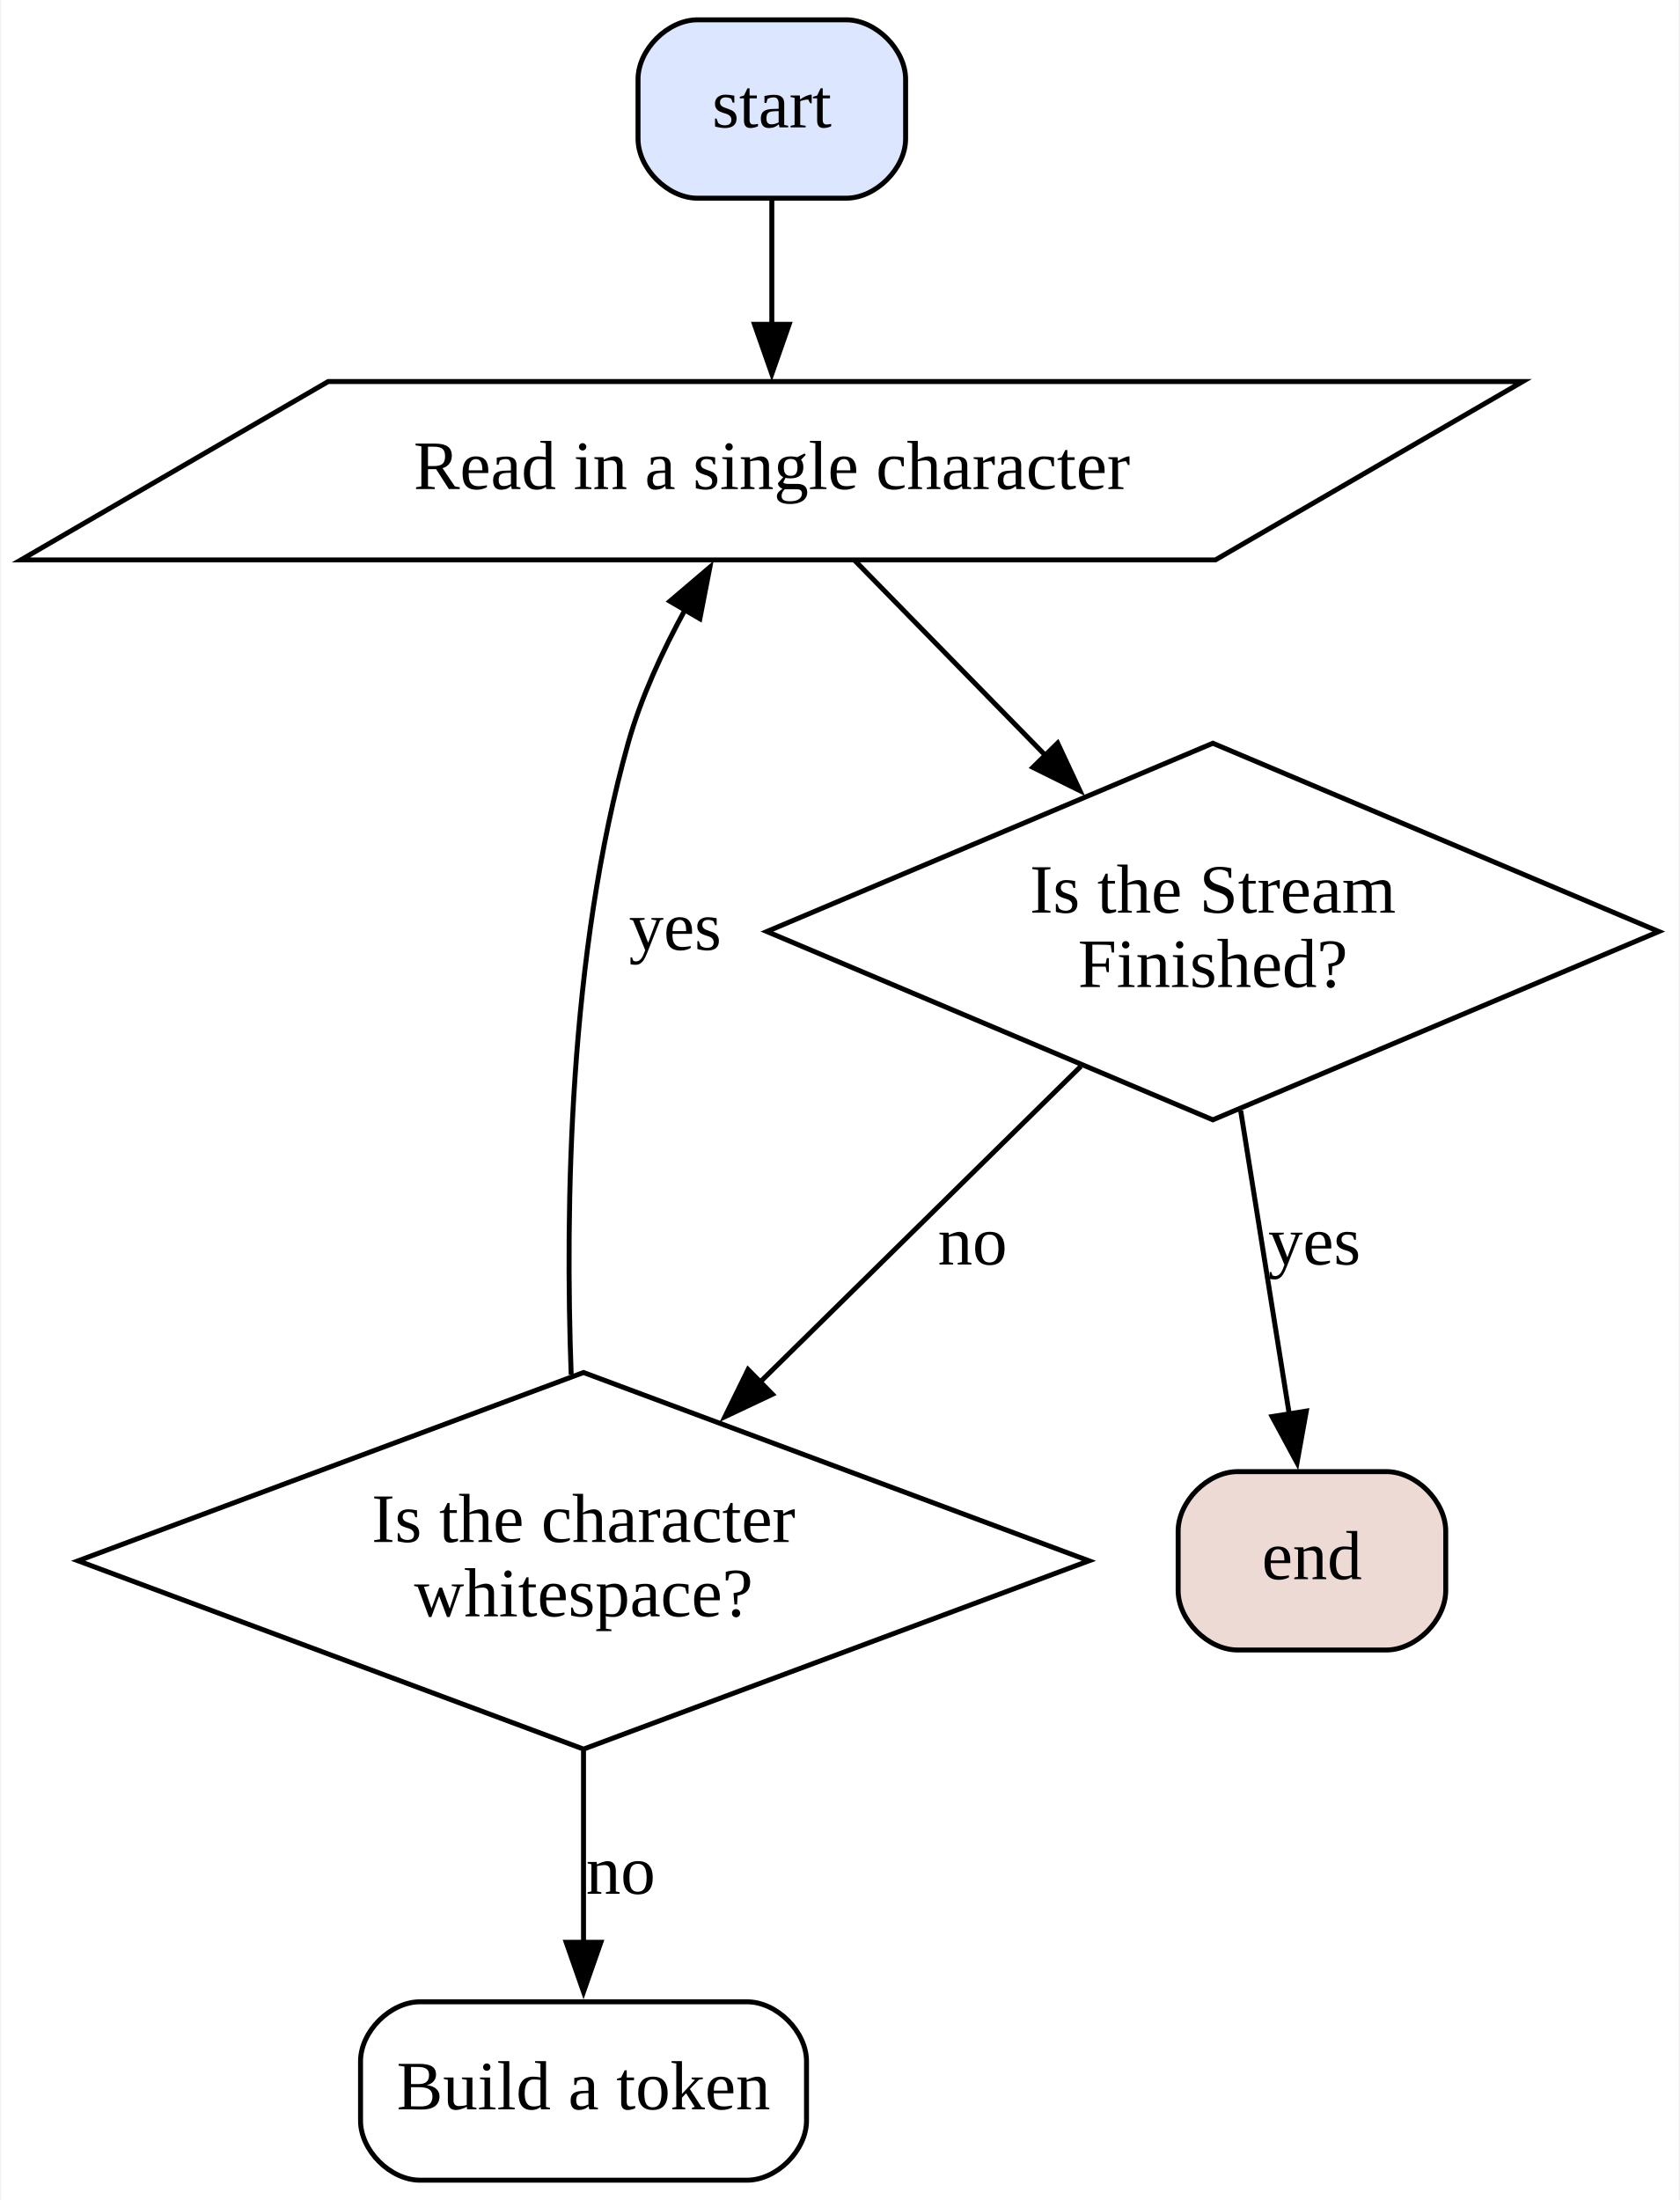
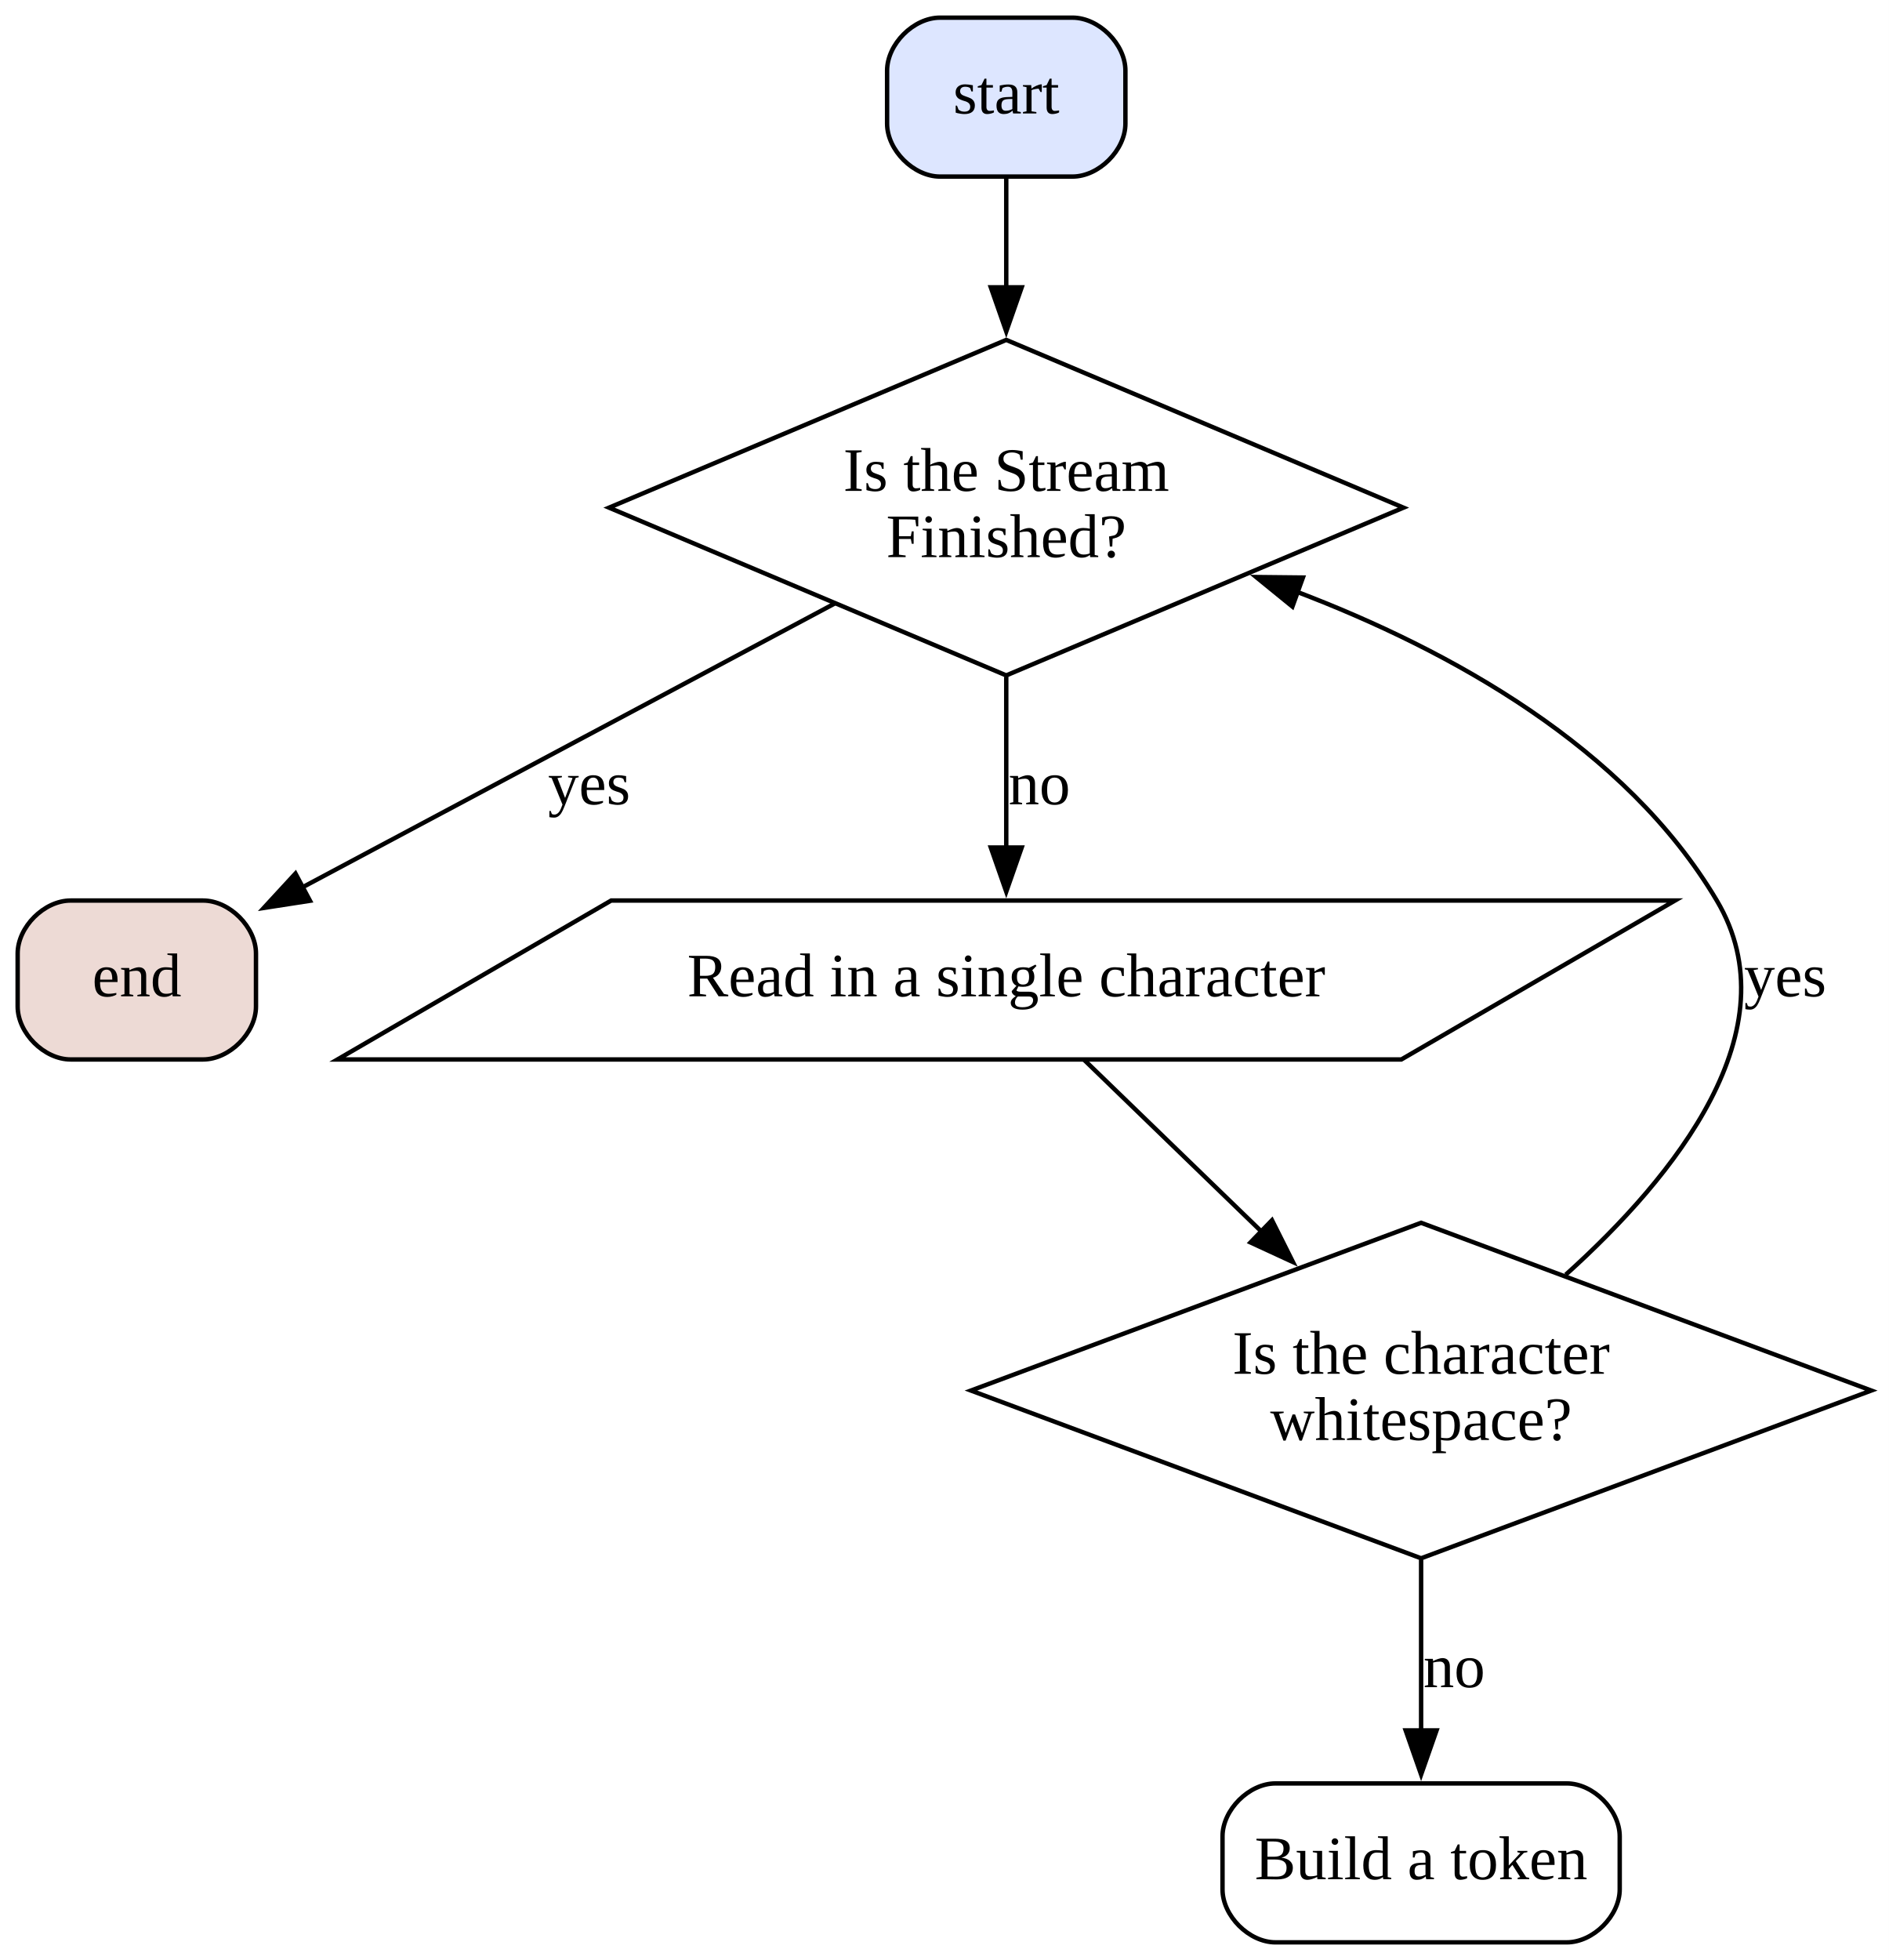
- <svg xmlns="http://www.w3.org/2000/svg" width="339pt" height="444pt" viewBox="0.00 0.00 338.52 444.00">
+ <svg xmlns="http://www.w3.org/2000/svg" width="428pt" height="444pt" viewBox="0.00 0.00 428.00 444.00">
  <g id="graph0" class="graph" transform="scale(1 1) rotate(0) translate(4 440)">
-     <polygon fill="white" stroke="none" points="-4,4 -4,-440 334.52,-440 334.52,4 -4,4" />
+     <polygon fill="white" stroke="none" points="-4,4 -4,-440 424,-440 424,4 -4,4" />
    <g id="node1" class="node">
-       <path fill="#0044ff" fill-opacity="0.133" stroke="black" d="M166.52,-436C166.52,-436 136.52,-436 136.52,-436 130.52,-436 124.52,-430 124.52,-424 124.52,-424 124.52,-412 124.52,-412 124.52,-406 130.52,-400 136.52,-400 136.52,-400 166.52,-400 166.52,-400 172.52,-400 178.52,-406 178.52,-412 178.52,-412 178.52,-424 178.52,-424 178.52,-430 172.52,-436 166.52,-436" />
-       <text text-anchor="middle" x="151.52" y="-414.3" font-family="Times New Roman,serif" font-size="14.00">start</text>
+       <path fill="#0044ff" fill-opacity="0.133" stroke="black" d="M239,-436C239,-436 209,-436 209,-436 203,-436 197,-430 197,-424 197,-424 197,-412 197,-412 197,-406 203,-400 209,-400 209,-400 239,-400 239,-400 245,-400 251,-406 251,-412 251,-412 251,-424 251,-424 251,-430 245,-436 239,-436" />
+       <text text-anchor="middle" x="224" y="-414.3" font-family="Times New Roman,serif" font-size="14.00">start</text>
+     </g>
+     <g id="node3" class="node">
+       <polygon fill="none" stroke="black" points="224,-363 134,-325 224,-287 314,-325 224,-363" />
+       <text text-anchor="middle" x="224" y="-328.8" font-family="Times New Roman,serif" font-size="14.00">Is the Stream</text>
+       <text text-anchor="middle" x="224" y="-313.8" font-family="Times New Roman,serif" font-size="14.00">Finished?</text>
+     </g>
+     <g id="edge1" class="edge">
+       <path fill="none" stroke="black" d="M224,-399.88C224,-392.64 224,-383.81 224,-374.8" />
+       <polygon fill="black" stroke="black" points="227.5,-374.91 224,-364.91 220.5,-374.91 227.5,-374.91" />
+     </g>
+     <g id="node2" class="node">
+       <path fill="#eddad5" stroke="black" d="M42,-236C42,-236 12,-236 12,-236 6,-236 0,-230 0,-224 0,-224 0,-212 0,-212 0,-206 6,-200 12,-200 12,-200 42,-200 42,-200 48,-200 54,-206 54,-212 54,-212 54,-224 54,-224 54,-230 48,-236 42,-236" />
+       <text text-anchor="middle" x="27" y="-214.3" font-family="Times New Roman,serif" font-size="14.00">end</text>
+     </g>
+     <g id="edge2" class="edge">
+       <path fill="none" stroke="black" d="M185.08,-303.26C150.12,-284.62 99.13,-257.44 64.59,-239.03" />
+       <polygon fill="black" stroke="black" points="66.24,-235.95 55.77,-234.33 62.95,-242.12 66.24,-235.95" />
+       <text text-anchor="middle" x="129.5" y="-257.8" font-family="Times New Roman,serif" font-size="14.00">yes</text>
    </g>
    <g id="node6" class="node">
-       <polygon fill="none" stroke="black" points="303.05,-363 61.99,-363 -0.02,-327 241.04,-327 303.05,-363" />
-       <text text-anchor="middle" x="151.52" y="-341.3" font-family="Times New Roman,serif" font-size="14.00">Read in a single character</text>
-     </g>
-     <g id="edge1" class="edge">
-       <path fill="none" stroke="black" d="M151.52,-399.81C151.52,-392.23 151.52,-383.1 151.52,-374.54" />
-       <polygon fill="black" stroke="black" points="155.02,-374.54 151.52,-364.54 148.02,-374.54 155.02,-374.54" />
-     </g>
-     <g id="node2" class="node">
-       <path fill="#eddad5" stroke="black" d="M275.52,-143C275.52,-143 245.52,-143 245.52,-143 239.52,-143 233.52,-137 233.52,-131 233.52,-131 233.52,-119 233.52,-119 233.52,-113 239.52,-107 245.52,-107 245.52,-107 275.52,-107 275.52,-107 281.52,-107 287.52,-113 287.52,-119 287.52,-119 287.52,-131 287.52,-131 287.52,-137 281.52,-143 275.52,-143" />
-       <text text-anchor="middle" x="260.52" y="-121.3" font-family="Times New Roman,serif" font-size="14.00">end</text>
-     </g>
-     <g id="node3" class="node">
-       <polygon fill="none" stroke="black" points="240.52,-290 150.52,-252 240.52,-214 330.52,-252 240.52,-290" />
-       <text text-anchor="middle" x="240.52" y="-255.8" font-family="Times New Roman,serif" font-size="14.00">Is the Stream</text>
-       <text text-anchor="middle" x="240.52" y="-240.8" font-family="Times New Roman,serif" font-size="14.00">Finished?</text>
+       <polygon fill="none" stroke="black" points="375.53,-236 134.48,-236 72.47,-200 313.52,-200 375.53,-236" />
+       <text text-anchor="middle" x="224" y="-214.3" font-family="Times New Roman,serif" font-size="14.00">Read in a single character</text>
    </g>
    <g id="edge3" class="edge">
-       <path fill="none" stroke="black" d="M246.14,-215.85C249.24,-196.51 253.03,-172.82 255.94,-154.63" />
-       <polygon fill="black" stroke="black" points="259.39,-155.22 257.51,-144.79 252.48,-154.11 259.39,-155.22" />
-       <text text-anchor="middle" x="261.02" y="-184.8" font-family="Times New Roman,serif" font-size="14.00">yes</text>
+       <path fill="none" stroke="black" d="M224,-286.69C224,-273.86 224,-259.72 224,-247.69" />
+       <polygon fill="black" stroke="black" points="227.5,-248.01 224,-238.01 220.5,-248.01 227.5,-248.01" />
+       <text text-anchor="middle" x="231.5" y="-257.8" font-family="Times New Roman,serif" font-size="14.00">no</text>
    </g>
    <g id="node4" class="node">
-       <polygon fill="none" stroke="black" points="113.52,-163 11.52,-125 113.52,-87 215.52,-125 113.52,-163" />
-       <text text-anchor="middle" x="113.52" y="-128.8" font-family="Times New Roman,serif" font-size="14.00">Is the character</text>
-       <text text-anchor="middle" x="113.52" y="-113.8" font-family="Times New Roman,serif" font-size="14.00"> whitespace?</text>
+       <polygon fill="none" stroke="black" points="318,-163 216,-125 318,-87 420,-125 318,-163" />
+       <text text-anchor="middle" x="318" y="-128.8" font-family="Times New Roman,serif" font-size="14.00">Is the character</text>
+       <text text-anchor="middle" x="318" y="-113.8" font-family="Times New Roman,serif" font-size="14.00"> whitespace?</text>
+     </g>
+     <g id="edge6" class="edge">
+       <path fill="none" stroke="black" d="M350.77,-151.24C375.47,-173.47 402.34,-206.77 385,-236 364.38,-270.76 324.66,-292.68 289.83,-305.95" />
+       <polygon fill="black" stroke="black" points="288.84,-302.59 280.62,-309.28 291.22,-309.17 288.84,-302.59" />
+       <text text-anchor="middle" x="400.5" y="-214.3" font-family="Times New Roman,serif" font-size="14.00">yes</text>
+     </g>
+     <g id="node5" class="node">
+       <path fill="none" stroke="black" d="M351,-36C351,-36 285,-36 285,-36 279,-36 273,-30 273,-24 273,-24 273,-12 273,-12 273,-6 279,0 285,0 285,0 351,0 351,0 357,0 363,-6 363,-12 363,-12 363,-24 363,-24 363,-30 357,-36 351,-36" />
+       <text text-anchor="middle" x="318" y="-14.3" font-family="Times New Roman,serif" font-size="14.00">Build a token</text>
+     </g>
+     <g id="edge5" class="edge">
+       <path fill="none" stroke="black" d="M318,-86.69C318,-73.86 318,-59.72 318,-47.69" />
+       <polygon fill="black" stroke="black" points="321.5,-48.01 318,-38.01 314.5,-48.01 321.5,-48.01" />
+       <text text-anchor="middle" x="325.5" y="-57.8" font-family="Times New Roman,serif" font-size="14.00">no</text>
    </g>
    <g id="edge4" class="edge">
-       <path fill="none" stroke="black" d="M213.89,-224.8C195.1,-206.3 169.71,-181.31 149.17,-161.09" />
-       <polygon fill="black" stroke="black" points="151.64,-158.61 142.06,-154.09 146.73,-163.6 151.64,-158.61" />
-       <text text-anchor="middle" x="192.02" y="-184.8" font-family="Times New Roman,serif" font-size="14.00">no</text>
-     </g>
-     <g id="node5" class="node">
-       <path fill="none" stroke="black" d="M146.52,-36C146.52,-36 80.52,-36 80.52,-36 74.52,-36 68.52,-30 68.52,-24 68.52,-24 68.52,-12 68.52,-12 68.52,-6 74.52,0 80.52,0 80.52,0 146.52,0 146.52,0 152.52,0 158.52,-6 158.52,-12 158.52,-12 158.52,-24 158.52,-24 158.52,-30 152.52,-36 146.52,-36" />
-       <text text-anchor="middle" x="113.52" y="-14.3" font-family="Times New Roman,serif" font-size="14.00">Build a token</text>
-     </g>
-     <g id="edge5" class="edge">
-       <path fill="none" stroke="black" d="M113.52,-86.69C113.52,-73.86 113.52,-59.72 113.52,-47.69" />
-       <polygon fill="black" stroke="black" points="117.02,-48.01 113.52,-38.01 110.02,-48.01 117.02,-48.01" />
-       <text text-anchor="middle" x="121.02" y="-57.8" font-family="Times New Roman,serif" font-size="14.00">no</text>
-     </g>
-     <g id="edge6" class="edge">
-       <path fill="none" stroke="black" d="M111.03,-162.57C109.79,-196.3 110.57,-247.45 122.52,-290 125.11,-299.22 129.46,-308.63 134.02,-316.96" />
-       <polygon fill="black" stroke="black" points="130.95,-318.66 139.02,-325.53 137,-315.13 130.95,-318.66" />
-       <text text-anchor="middle" x="132.02" y="-248.3" font-family="Times New Roman,serif" font-size="14.00">yes</text>
-     </g>
-     <g id="edge2" class="edge">
-       <path fill="none" stroke="black" d="M168.26,-326.88C179.1,-315.8 193.6,-300.97 206.77,-287.51" />
-       <polygon fill="black" stroke="black" points="209.2,-290.03 213.69,-280.43 204.2,-285.13 209.2,-290.03" />
+       <path fill="none" stroke="black" d="M241.68,-199.88C253.06,-188.87 268.26,-174.15 282.1,-160.75" />
+       <polygon fill="black" stroke="black" points="284.21,-163.58 288.96,-154.11 279.34,-158.55 284.21,-163.58" />
    </g>
  </g>
</svg>
